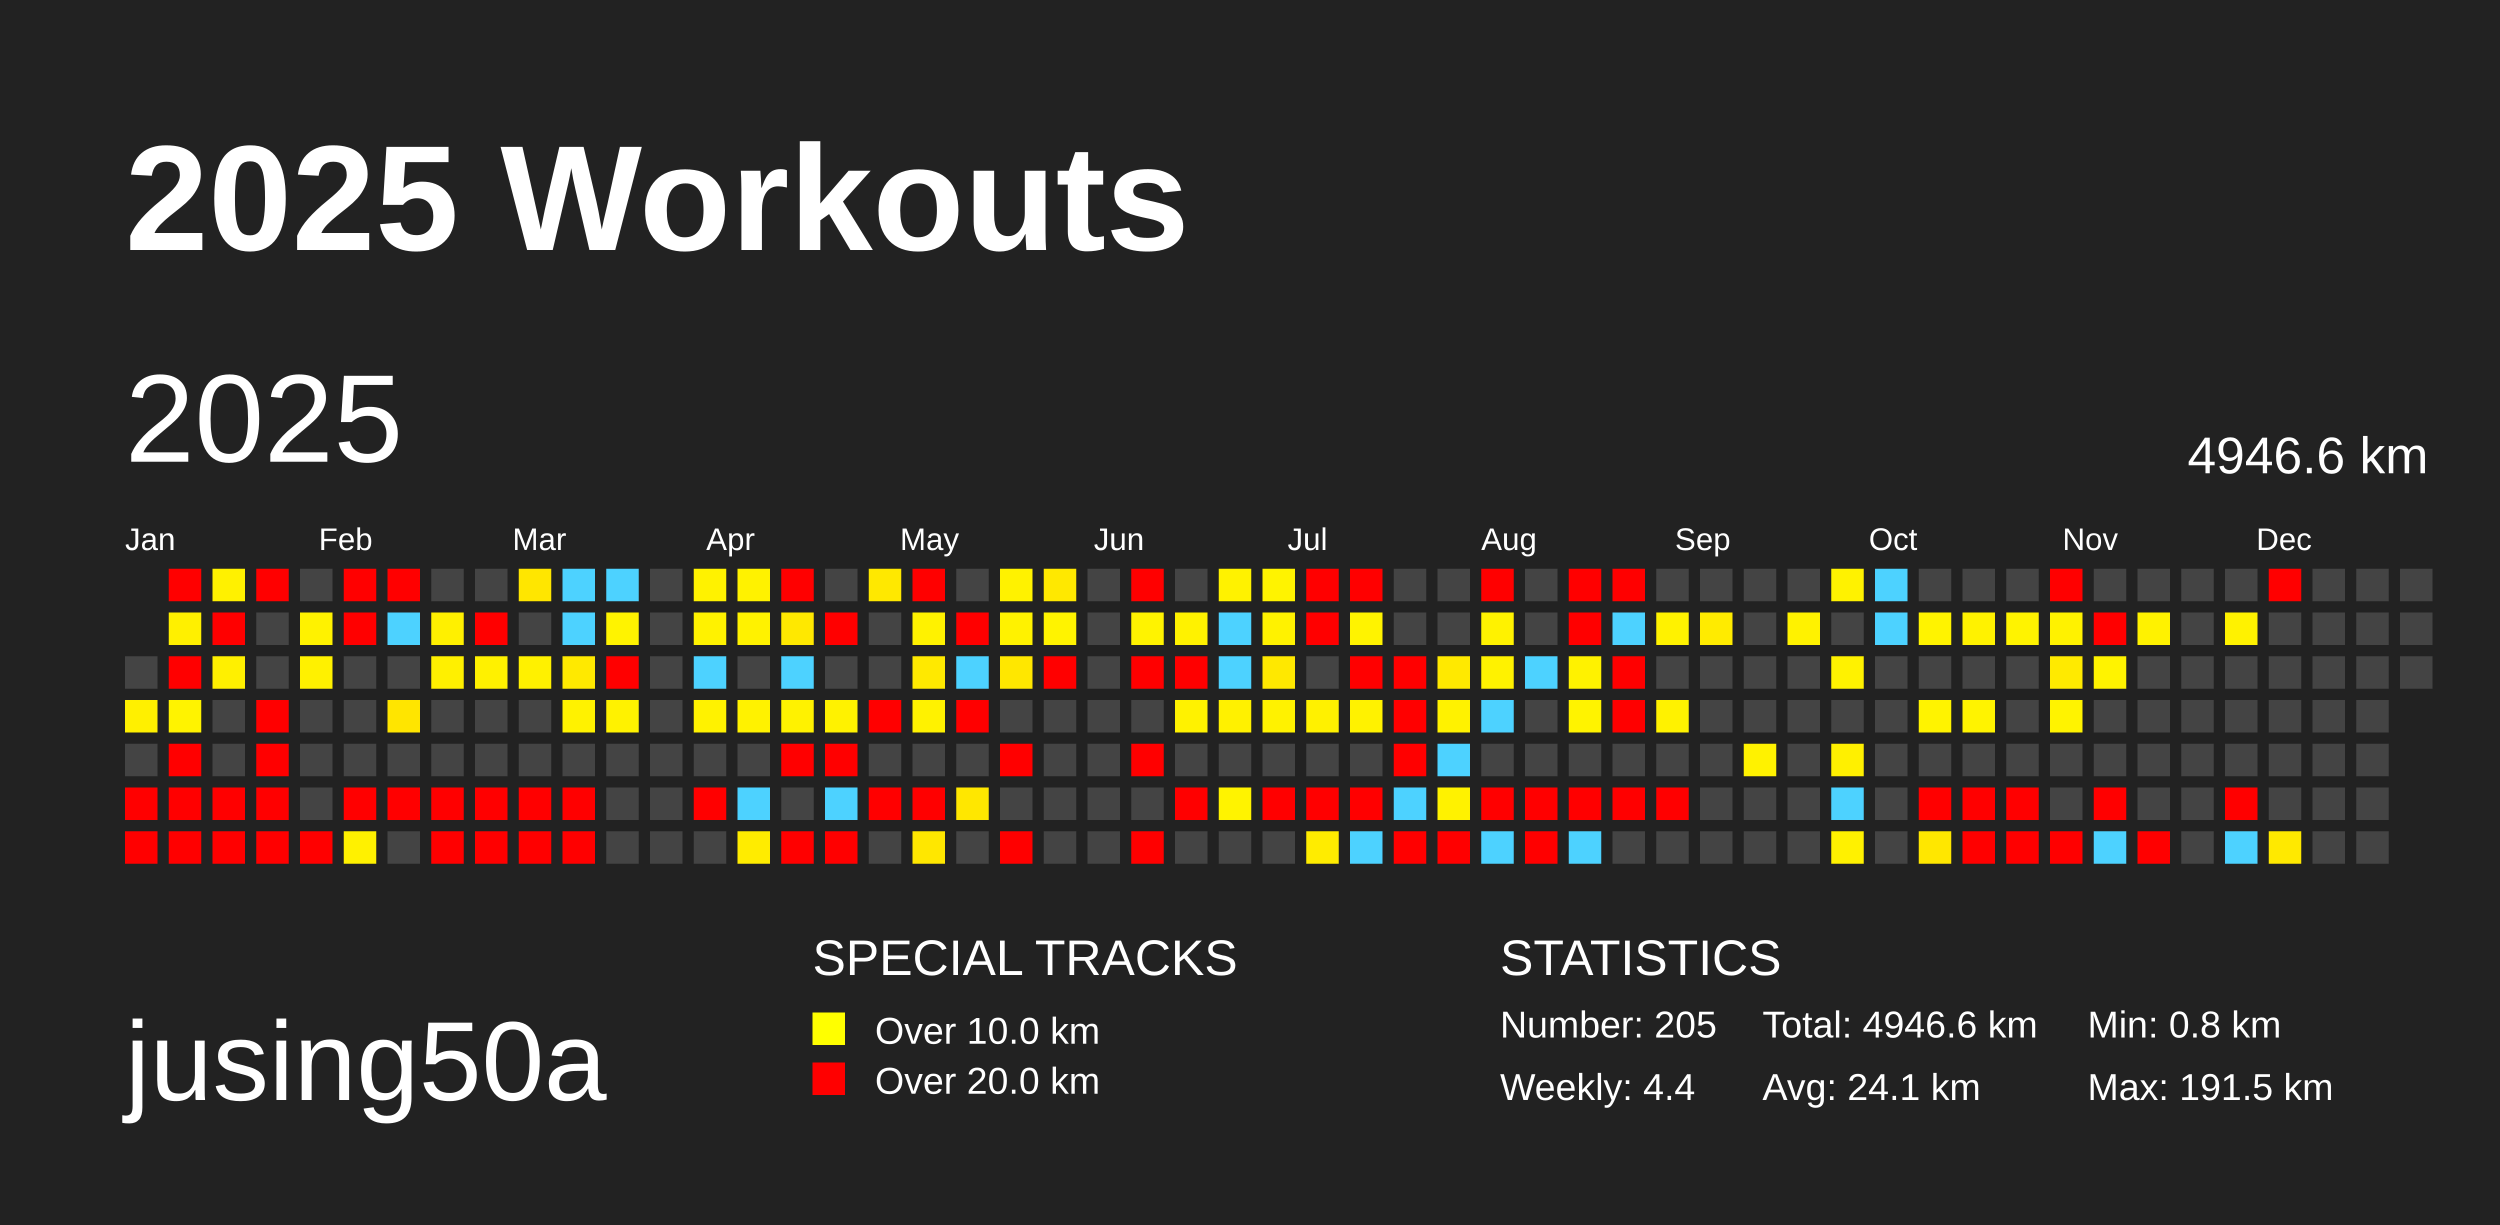
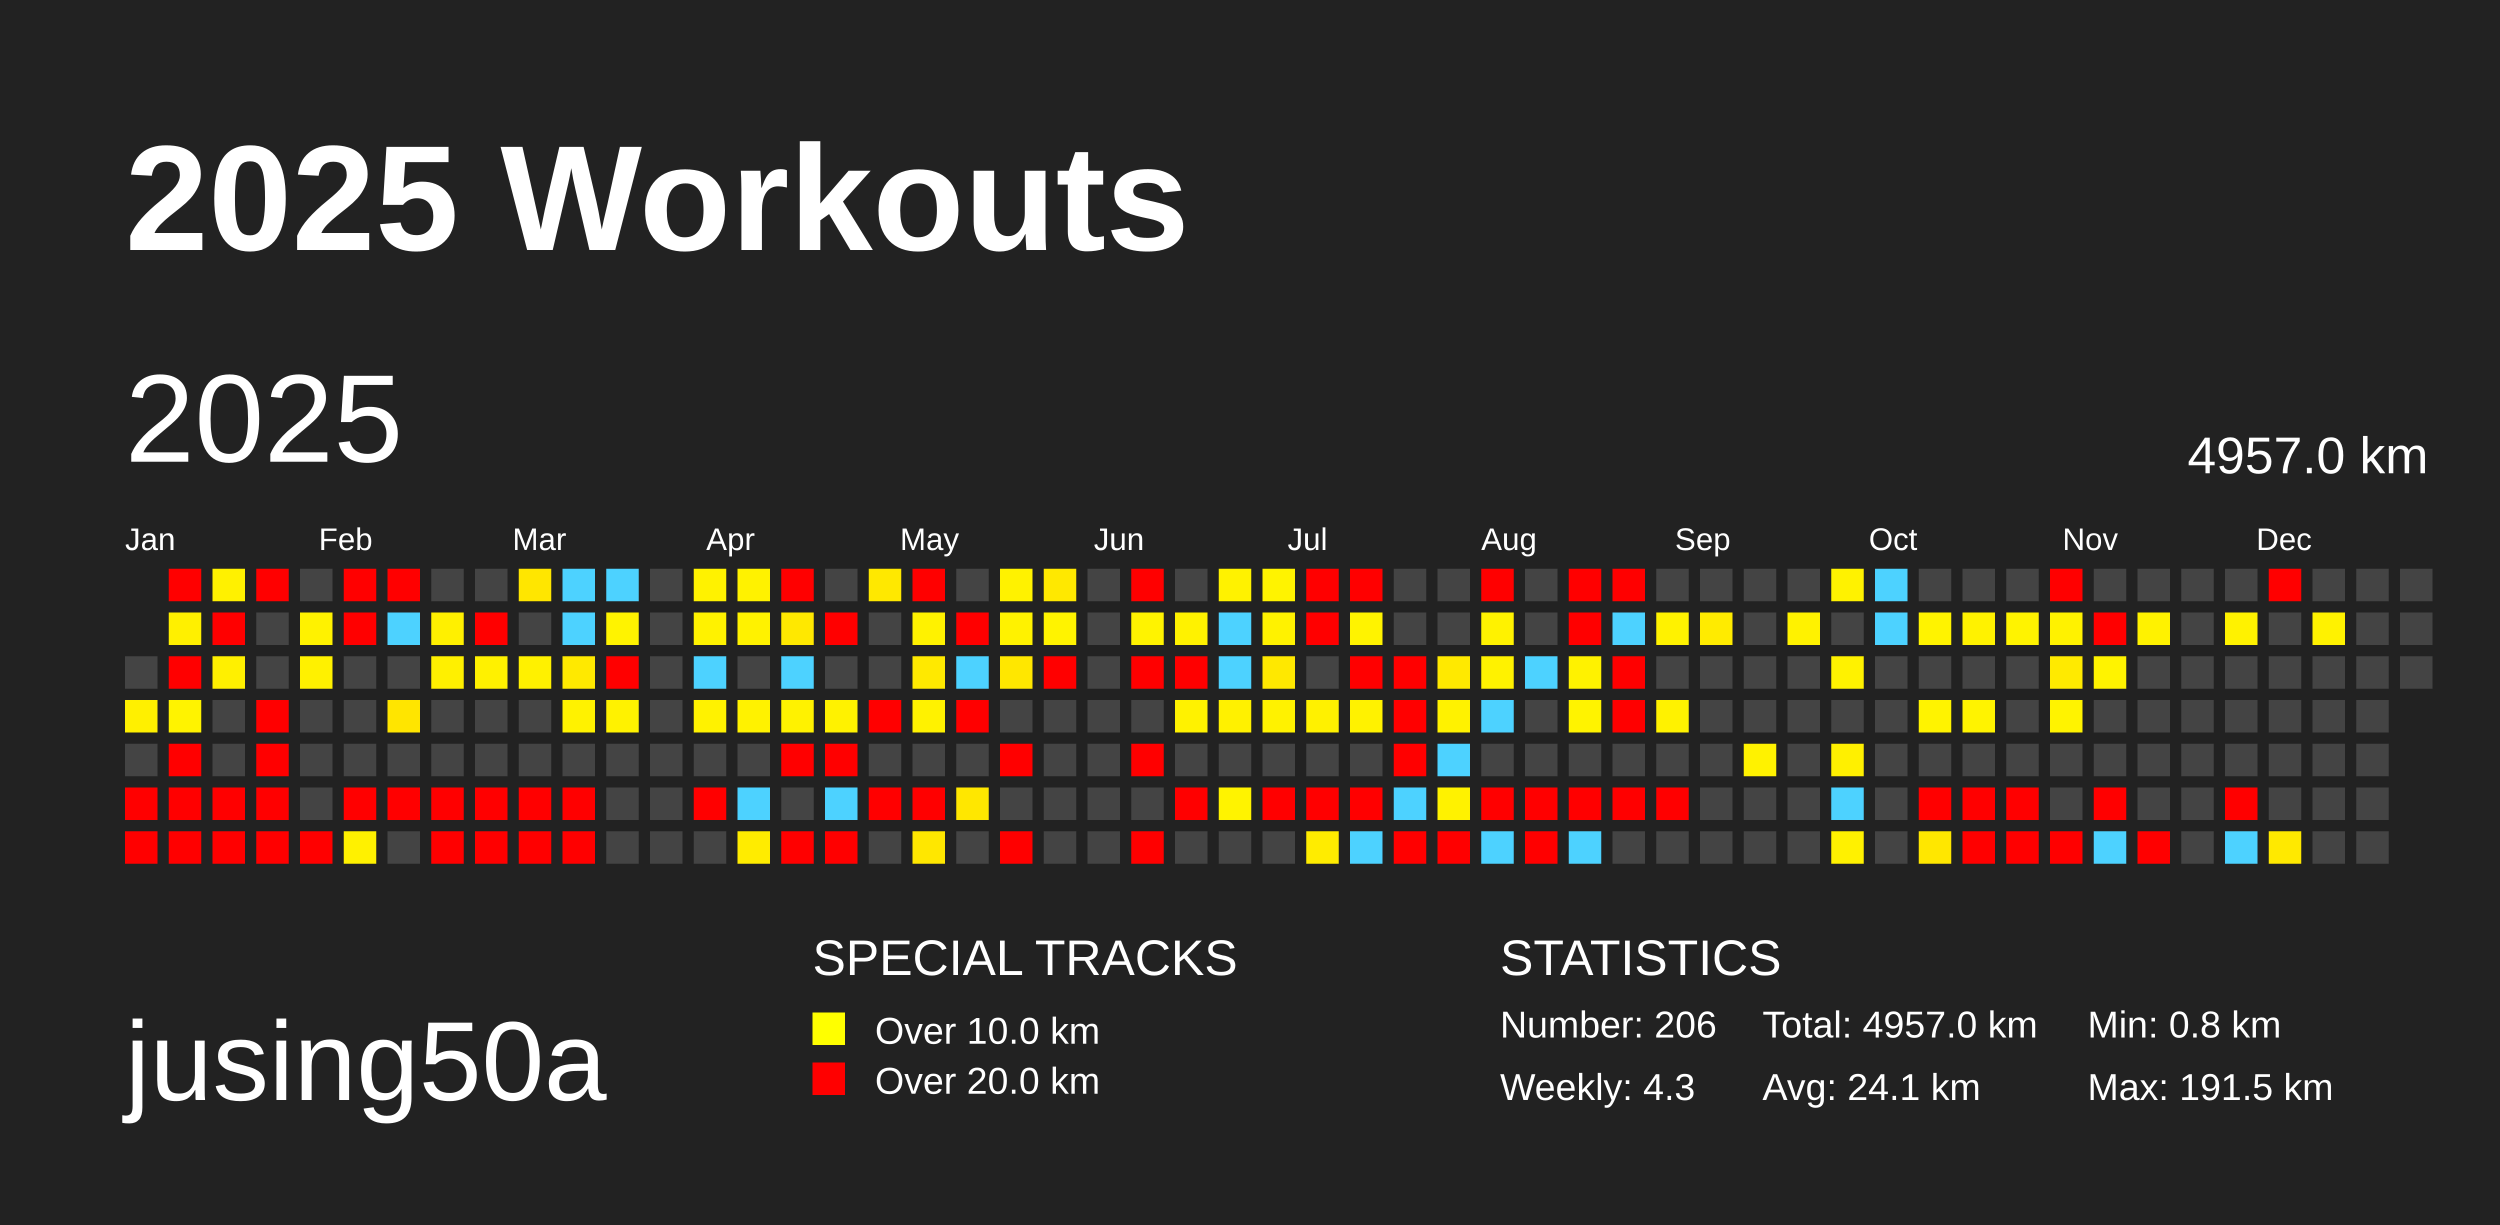
<svg xmlns="http://www.w3.org/2000/svg" baseProfile="full" height="98mm" version="1.1" viewBox="0,0,200,98" width="200mm">
  <defs />
  <rect fill="#222222" height="98" width="200" x="0" y="0" />
  <text fill="#FFFFFF" style="font-size:12px; font-family:Arial; font-weight:bold;" x="10" y="20">2025 Workouts</text>
  <text fill="#FFFFFF" style="font-size:9px; font-family:Arial" x="10" y="88">jusing50a</text>
  <text fill="#FFFFFF" style="font-size:4px; font-family:Arial" x="65" y="78">SPECIAL TRACKS</text>
  <rect fill="yellow" height="2.6" width="2.6" x="65" y="81" />
  <text fill="#FFFFFF" style="font-size:3px; font-family:Arial" x="70" y="83.5">Over 10.0 km</text>
  <rect fill="red" height="2.6" width="2.6" x="65" y="85" />
  <text fill="#FFFFFF" style="font-size:3px; font-family:Arial" x="70" y="87.5">Over 20.0 km</text>
  <text fill="#FFFFFF" style="font-size:4px; font-family:Arial" x="120" y="78">STATISTICS</text>
-   <text fill="#FFFFFF" style="font-size:3px; font-family:Arial" x="120" y="83">Number: 205</text>
-   <text fill="#FFFFFF" style="font-size:3px; font-family:Arial" x="120" y="88">Weekly: 4.4</text>
-   <text fill="#FFFFFF" style="font-size:3px; font-family:Arial" x="141" y="83">Total: 4946.6 km</text>
+   <text fill="#FFFFFF" style="font-size:3px; font-family:Arial" x="120" y="83">Number: 206</text>
+   <text fill="#FFFFFF" style="font-size:3px; font-family:Arial" x="120" y="88">Weekly: 4.3</text>
+   <text fill="#FFFFFF" style="font-size:3px; font-family:Arial" x="141" y="83">Total: 4957.0 km</text>
  <text fill="#FFFFFF" style="font-size:3px; font-family:Arial" x="141" y="88">Avg: 24.1 km</text>
  <text fill="#FFFFFF" style="font-size:3px; font-family:Arial" x="167" y="83">Min: 0.8 km</text>
  <text fill="#FFFFFF" style="font-size:3px; font-family:Arial" x="167" y="88">Max: 191.5 km</text>
  <text dominant-baseline="hanging" fill="#FFFFFF" style="font-size:10.0px; font-family:Arial;" x="10" y="30">2025</text>
-   <text dominant-baseline="hanging" fill="#FFFFFF" style="font-size:4.125px; font-family:Arial;" x="175" y="35">4946.6 km</text>
+   <text dominant-baseline="hanging" fill="#FFFFFF" style="font-size:4.125px; font-family:Arial;" x="175" y="35">4957.0 km</text>
  <text fill="#FFFFFF" style="font-size:2.5px; font-family:Arial" x="10.0" y="44">Jan</text>
  <text fill="#FFFFFF" style="font-size:2.5px; font-family:Arial" x="25.5" y="44">Feb</text>
  <text fill="#FFFFFF" style="font-size:2.5px; font-family:Arial" x="41.0" y="44">Mar</text>
  <text fill="#FFFFFF" style="font-size:2.5px; font-family:Arial" x="56.5" y="44">Apr</text>
  <text fill="#FFFFFF" style="font-size:2.5px; font-family:Arial" x="72.0" y="44">May</text>
  <text fill="#FFFFFF" style="font-size:2.5px; font-family:Arial" x="87.5" y="44">Jun</text>
  <text fill="#FFFFFF" style="font-size:2.5px; font-family:Arial" x="103.0" y="44">Jul</text>
  <text fill="#FFFFFF" style="font-size:2.5px; font-family:Arial" x="118.5" y="44">Aug</text>
  <text fill="#FFFFFF" style="font-size:2.5px; font-family:Arial" x="134.0" y="44">Sep</text>
  <text fill="#FFFFFF" style="font-size:2.5px; font-family:Arial" x="149.5" y="44">Oct</text>
  <text fill="#FFFFFF" style="font-size:2.5px; font-family:Arial" x="165.0" y="44">Nov</text>
  <text fill="#FFFFFF" style="font-size:2.5px; font-family:Arial" x="180.5" y="44">Dec</text>
  <rect fill="#444444" height="2.6" width="2.6" x="10.0" y="52.5" />
  <rect fill="#fff000" height="2.6" width="2.6" x="10.0" y="56.0" />
  <rect fill="#444444" height="2.6" width="2.6" x="10.0" y="59.5" />
  <rect fill="red" height="2.6" width="2.6" x="10.0" y="63.0" />
  <rect fill="red" height="2.6" width="2.6" x="10.0" y="66.5" />
  <rect fill="red" height="2.6" width="2.6" x="13.5" y="45.5" />
  <rect fill="#fff000" height="2.6" width="2.6" x="13.5" y="49.0" />
  <rect fill="red" height="2.6" width="2.6" x="13.5" y="52.5" />
  <rect fill="#fff300" height="2.6" width="2.6" x="13.5" y="56.0" />
  <rect fill="red" height="2.6" width="2.6" x="13.5" y="59.5" />
  <rect fill="red" height="2.6" width="2.6" x="13.5" y="63.0" />
  <rect fill="red" height="2.6" width="2.6" x="13.5" y="66.5" />
  <rect fill="#fff100" height="2.6" width="2.6" x="17.0" y="45.5" />
  <rect fill="red" height="2.6" width="2.6" x="17.0" y="49.0" />
  <rect fill="#fff000" height="2.6" width="2.6" x="17.0" y="52.5" />
  <rect fill="#444444" height="2.6" width="2.6" x="17.0" y="56.0" />
  <rect fill="#444444" height="2.6" width="2.6" x="17.0" y="59.5" />
  <rect fill="red" height="2.6" width="2.6" x="17.0" y="63.0" />
  <rect fill="red" height="2.6" width="2.6" x="17.0" y="66.5" />
  <rect fill="red" height="2.6" width="2.6" x="20.5" y="45.5" />
  <rect fill="#444444" height="2.6" width="2.6" x="20.5" y="49.0" />
  <rect fill="#444444" height="2.6" width="2.6" x="20.5" y="52.5" />
  <rect fill="red" height="2.6" width="2.6" x="20.5" y="56.0" />
  <rect fill="red" height="2.6" width="2.6" x="20.5" y="59.5" />
  <rect fill="red" height="2.6" width="2.6" x="20.5" y="63.0" />
  <rect fill="red" height="2.6" width="2.6" x="20.5" y="66.5" />
  <rect fill="#444444" height="2.6" width="2.6" x="24.0" y="45.5" />
  <rect fill="#fff200" height="2.6" width="2.6" x="24.0" y="49.0" />
  <rect fill="#fff100" height="2.6" width="2.6" x="24.0" y="52.5" />
  <rect fill="#444444" height="2.6" width="2.6" x="24.0" y="56.0" />
  <rect fill="#444444" height="2.6" width="2.6" x="24.0" y="59.5" />
  <rect fill="#444444" height="2.6" width="2.6" x="24.0" y="63.0" />
  <rect fill="red" height="2.6" width="2.6" x="24.0" y="66.5" />
  <rect fill="red" height="2.6" width="2.6" x="27.5" y="45.5" />
  <rect fill="red" height="2.6" width="2.6" x="27.5" y="49.0" />
  <rect fill="#444444" height="2.6" width="2.6" x="27.5" y="52.5" />
  <rect fill="#444444" height="2.6" width="2.6" x="27.5" y="56.0" />
  <rect fill="#444444" height="2.6" width="2.6" x="27.5" y="59.5" />
  <rect fill="red" height="2.6" width="2.6" x="27.5" y="63.0" />
  <rect fill="#fff100" height="2.6" width="2.6" x="27.5" y="66.5" />
  <rect fill="red" height="2.6" width="2.6" x="31.0" y="45.5" />
  <rect fill="#4dd2ff" height="2.6" width="2.6" x="31.0" y="49.0" />
  <rect fill="#444444" height="2.6" width="2.6" x="31.0" y="52.5" />
  <rect fill="#ffe500" height="2.6" width="2.6" x="31.0" y="56.0" />
  <rect fill="#444444" height="2.6" width="2.6" x="31.0" y="59.5" />
  <rect fill="red" height="2.6" width="2.6" x="31.0" y="63.0" />
  <rect fill="#444444" height="2.6" width="2.6" x="31.0" y="66.5" />
  <rect fill="#444444" height="2.6" width="2.6" x="34.5" y="45.5" />
  <rect fill="#fff000" height="2.6" width="2.6" x="34.5" y="49.0" />
  <rect fill="#fff000" height="2.6" width="2.6" x="34.5" y="52.5" />
  <rect fill="#444444" height="2.6" width="2.6" x="34.5" y="56.0" />
  <rect fill="#444444" height="2.6" width="2.6" x="34.5" y="59.5" />
  <rect fill="red" height="2.6" width="2.6" x="34.5" y="63.0" />
  <rect fill="red" height="2.6" width="2.6" x="34.5" y="66.5" />
  <rect fill="#444444" height="2.6" width="2.6" x="38.0" y="45.5" />
  <rect fill="red" height="2.6" width="2.6" x="38.0" y="49.0" />
  <rect fill="#fff100" height="2.6" width="2.6" x="38.0" y="52.5" />
  <rect fill="#444444" height="2.6" width="2.6" x="38.0" y="56.0" />
  <rect fill="#444444" height="2.6" width="2.6" x="38.0" y="59.5" />
  <rect fill="red" height="2.6" width="2.6" x="38.0" y="63.0" />
  <rect fill="red" height="2.6" width="2.6" x="38.0" y="66.5" />
  <rect fill="#ffe600" height="2.6" width="2.6" x="41.5" y="45.5" />
  <rect fill="#444444" height="2.6" width="2.6" x="41.5" y="49.0" />
  <rect fill="#fff100" height="2.6" width="2.6" x="41.5" y="52.5" />
  <rect fill="#444444" height="2.6" width="2.6" x="41.5" y="56.0" />
  <rect fill="#444444" height="2.6" width="2.6" x="41.5" y="59.5" />
  <rect fill="red" height="2.6" width="2.6" x="41.5" y="63.0" />
  <rect fill="red" height="2.6" width="2.6" x="41.5" y="66.5" />
  <rect fill="#4dd2ff" height="2.6" width="2.6" x="45.0" y="45.5" />
  <rect fill="#4dd2ff" height="2.6" width="2.6" x="45.0" y="49.0" />
  <rect fill="#ffe900" height="2.6" width="2.6" x="45.0" y="52.5" />
  <rect fill="#fff200" height="2.6" width="2.6" x="45.0" y="56.0" />
  <rect fill="#444444" height="2.6" width="2.6" x="45.0" y="59.5" />
  <rect fill="red" height="2.6" width="2.6" x="45.0" y="63.0" />
  <rect fill="red" height="2.6" width="2.6" x="45.0" y="66.5" />
  <rect fill="#4dd2ff" height="2.6" width="2.6" x="48.5" y="45.5" />
  <rect fill="#fff300" height="2.6" width="2.6" x="48.5" y="49.0" />
  <rect fill="red" height="2.6" width="2.6" x="48.5" y="52.5" />
  <rect fill="#fff200" height="2.6" width="2.6" x="48.5" y="56.0" />
  <rect fill="#444444" height="2.6" width="2.6" x="48.5" y="59.5" />
  <rect fill="#444444" height="2.6" width="2.6" x="48.5" y="63.0" />
  <rect fill="#444444" height="2.6" width="2.6" x="48.5" y="66.5" />
  <rect fill="#444444" height="2.6" width="2.6" x="52.0" y="45.5" />
  <rect fill="#444444" height="2.6" width="2.6" x="52.0" y="49.0" />
  <rect fill="#444444" height="2.6" width="2.6" x="52.0" y="52.5" />
  <rect fill="#444444" height="2.6" width="2.6" x="52.0" y="56.0" />
  <rect fill="#444444" height="2.6" width="2.6" x="52.0" y="59.5" />
  <rect fill="#444444" height="2.6" width="2.6" x="52.0" y="63.0" />
  <rect fill="#444444" height="2.6" width="2.6" x="52.0" y="66.5" />
  <rect fill="#fff200" height="2.6" width="2.6" x="55.5" y="45.5" />
  <rect fill="#fff200" height="2.6" width="2.6" x="55.5" y="49.0" />
  <rect fill="#4dd2ff" height="2.6" width="2.6" x="55.5" y="52.5" />
  <rect fill="#fff200" height="2.6" width="2.6" x="55.5" y="56.0" />
  <rect fill="#444444" height="2.6" width="2.6" x="55.5" y="59.5" />
  <rect fill="red" height="2.6" width="2.6" x="55.5" y="63.0" />
  <rect fill="#444444" height="2.6" width="2.6" x="55.5" y="66.5" />
  <rect fill="#fff200" height="2.6" width="2.6" x="59.0" y="45.5" />
  <rect fill="#fff200" height="2.6" width="2.6" x="59.0" y="49.0" />
  <rect fill="#444444" height="2.6" width="2.6" x="59.0" y="52.5" />
  <rect fill="#fff200" height="2.6" width="2.6" x="59.0" y="56.0" />
  <rect fill="#444444" height="2.6" width="2.6" x="59.0" y="59.5" />
  <rect fill="#4dd2ff" height="2.6" width="2.6" x="59.0" y="63.0" />
  <rect fill="#ffec00" height="2.6" width="2.6" x="59.0" y="66.5" />
  <rect fill="red" height="2.6" width="2.6" x="62.5" y="45.5" />
  <rect fill="#ffe800" height="2.6" width="2.6" x="62.5" y="49.0" />
  <rect fill="#4dd2ff" height="2.6" width="2.6" x="62.5" y="52.5" />
  <rect fill="#fff200" height="2.6" width="2.6" x="62.5" y="56.0" />
  <rect fill="red" height="2.6" width="2.6" x="62.5" y="59.5" />
  <rect fill="#444444" height="2.6" width="2.6" x="62.5" y="63.0" />
  <rect fill="red" height="2.6" width="2.6" x="62.5" y="66.5" />
  <rect fill="#444444" height="2.6" width="2.6" x="66.0" y="45.5" />
  <rect fill="red" height="2.6" width="2.6" x="66.0" y="49.0" />
  <rect fill="#444444" height="2.6" width="2.6" x="66.0" y="52.5" />
  <rect fill="#fff200" height="2.6" width="2.6" x="66.0" y="56.0" />
  <rect fill="red" height="2.6" width="2.6" x="66.0" y="59.5" />
  <rect fill="#4dd2ff" height="2.6" width="2.6" x="66.0" y="63.0" />
  <rect fill="red" height="2.6" width="2.6" x="66.0" y="66.5" />
  <rect fill="#ffe800" height="2.6" width="2.6" x="69.5" y="45.5" />
  <rect fill="#444444" height="2.6" width="2.6" x="69.5" y="49.0" />
  <rect fill="#444444" height="2.6" width="2.6" x="69.5" y="52.5" />
  <rect fill="red" height="2.6" width="2.6" x="69.5" y="56.0" />
  <rect fill="#444444" height="2.6" width="2.6" x="69.5" y="59.5" />
  <rect fill="red" height="2.6" width="2.6" x="69.5" y="63.0" />
  <rect fill="#444444" height="2.6" width="2.6" x="69.5" y="66.5" />
  <rect fill="red" height="2.6" width="2.6" x="73.0" y="45.5" />
  <rect fill="#fff200" height="2.6" width="2.6" x="73.0" y="49.0" />
  <rect fill="#ffe900" height="2.6" width="2.6" x="73.0" y="52.5" />
  <rect fill="#fff200" height="2.6" width="2.6" x="73.0" y="56.0" />
  <rect fill="#444444" height="2.6" width="2.6" x="73.0" y="59.5" />
  <rect fill="red" height="2.6" width="2.6" x="73.0" y="63.0" />
  <rect fill="#ffe700" height="2.6" width="2.6" x="73.0" y="66.5" />
  <rect fill="#444444" height="2.6" width="2.6" x="76.5" y="45.5" />
  <rect fill="red" height="2.6" width="2.6" x="76.5" y="49.0" />
  <rect fill="#4dd2ff" height="2.6" width="2.6" x="76.5" y="52.5" />
  <rect fill="red" height="2.6" width="2.6" x="76.5" y="56.0" />
  <rect fill="#444444" height="2.6" width="2.6" x="76.5" y="59.5" />
  <rect fill="#ffe700" height="2.6" width="2.6" x="76.5" y="63.0" />
  <rect fill="#444444" height="2.6" width="2.6" x="76.5" y="66.5" />
  <rect fill="#fff200" height="2.6" width="2.6" x="80.0" y="45.5" />
  <rect fill="#fff200" height="2.6" width="2.6" x="80.0" y="49.0" />
  <rect fill="#ffe700" height="2.6" width="2.6" x="80.0" y="52.5" />
  <rect fill="#444444" height="2.6" width="2.6" x="80.0" y="56.0" />
  <rect fill="red" height="2.6" width="2.6" x="80.0" y="59.5" />
  <rect fill="#444444" height="2.6" width="2.6" x="80.0" y="63.0" />
  <rect fill="red" height="2.6" width="2.6" x="80.0" y="66.5" />
  <rect fill="#ffe800" height="2.6" width="2.6" x="83.5" y="45.5" />
  <rect fill="#fff300" height="2.6" width="2.6" x="83.5" y="49.0" />
  <rect fill="red" height="2.6" width="2.6" x="83.5" y="52.5" />
  <rect fill="#444444" height="2.6" width="2.6" x="83.5" y="56.0" />
  <rect fill="#444444" height="2.6" width="2.6" x="83.5" y="59.5" />
  <rect fill="#444444" height="2.6" width="2.6" x="83.5" y="63.0" />
  <rect fill="#444444" height="2.6" width="2.6" x="83.5" y="66.5" />
  <rect fill="#444444" height="2.6" width="2.6" x="87.0" y="45.5" />
  <rect fill="#444444" height="2.6" width="2.6" x="87.0" y="49.0" />
  <rect fill="#444444" height="2.6" width="2.6" x="87.0" y="52.5" />
  <rect fill="#444444" height="2.6" width="2.6" x="87.0" y="56.0" />
  <rect fill="#444444" height="2.6" width="2.6" x="87.0" y="59.5" />
  <rect fill="#444444" height="2.6" width="2.6" x="87.0" y="63.0" />
  <rect fill="#444444" height="2.6" width="2.6" x="87.0" y="66.5" />
  <rect fill="red" height="2.6" width="2.6" x="90.5" y="45.5" />
  <rect fill="#fff300" height="2.6" width="2.6" x="90.5" y="49.0" />
  <rect fill="red" height="2.6" width="2.6" x="90.5" y="52.5" />
  <rect fill="#444444" height="2.6" width="2.6" x="90.5" y="56.0" />
  <rect fill="red" height="2.6" width="2.6" x="90.5" y="59.5" />
  <rect fill="#444444" height="2.6" width="2.6" x="90.5" y="63.0" />
  <rect fill="red" height="2.6" width="2.6" x="90.5" y="66.5" />
  <rect fill="#444444" height="2.6" width="2.6" x="94.0" y="45.5" />
  <rect fill="#fff200" height="2.6" width="2.6" x="94.0" y="49.0" />
  <rect fill="red" height="2.6" width="2.6" x="94.0" y="52.5" />
  <rect fill="#fff200" height="2.6" width="2.6" x="94.0" y="56.0" />
  <rect fill="#444444" height="2.6" width="2.6" x="94.0" y="59.5" />
  <rect fill="red" height="2.6" width="2.6" x="94.0" y="63.0" />
  <rect fill="#444444" height="2.6" width="2.6" x="94.0" y="66.5" />
  <rect fill="#fff200" height="2.6" width="2.6" x="97.5" y="45.5" />
  <rect fill="#4dd2ff" height="2.6" width="2.6" x="97.5" y="49.0" />
  <rect fill="#4dd2ff" height="2.6" width="2.6" x="97.5" y="52.5" />
  <rect fill="#fff100" height="2.6" width="2.6" x="97.5" y="56.0" />
  <rect fill="#444444" height="2.6" width="2.6" x="97.5" y="59.5" />
  <rect fill="#fff300" height="2.6" width="2.6" x="97.5" y="63.0" />
  <rect fill="#444444" height="2.6" width="2.6" x="97.5" y="66.5" />
  <rect fill="#fff300" height="2.6" width="2.6" x="101.0" y="45.5" />
  <rect fill="#fff200" height="2.6" width="2.6" x="101.0" y="49.0" />
  <rect fill="#ffe800" height="2.6" width="2.6" x="101.0" y="52.5" />
  <rect fill="#fff200" height="2.6" width="2.6" x="101.0" y="56.0" />
  <rect fill="#444444" height="2.6" width="2.6" x="101.0" y="59.5" />
  <rect fill="red" height="2.6" width="2.6" x="101.0" y="63.0" />
  <rect fill="#444444" height="2.6" width="2.6" x="101.0" y="66.5" />
  <rect fill="red" height="2.6" width="2.6" x="104.5" y="45.5" />
  <rect fill="red" height="2.6" width="2.6" x="104.5" y="49.0" />
  <rect fill="#444444" height="2.6" width="2.6" x="104.5" y="52.5" />
  <rect fill="#fff100" height="2.6" width="2.6" x="104.5" y="56.0" />
  <rect fill="#444444" height="2.6" width="2.6" x="104.5" y="59.5" />
  <rect fill="red" height="2.6" width="2.6" x="104.5" y="63.0" />
  <rect fill="#ffec00" height="2.6" width="2.6" x="104.5" y="66.5" />
  <rect fill="red" height="2.6" width="2.6" x="108.0" y="45.5" />
  <rect fill="#fff300" height="2.6" width="2.6" x="108.0" y="49.0" />
  <rect fill="red" height="2.6" width="2.6" x="108.0" y="52.5" />
  <rect fill="#fff200" height="2.6" width="2.6" x="108.0" y="56.0" />
  <rect fill="#444444" height="2.6" width="2.6" x="108.0" y="59.5" />
  <rect fill="red" height="2.6" width="2.6" x="108.0" y="63.0" />
  <rect fill="#4dd2ff" height="2.6" width="2.6" x="108.0" y="66.5" />
  <rect fill="#444444" height="2.6" width="2.6" x="111.5" y="45.5" />
  <rect fill="#444444" height="2.6" width="2.6" x="111.5" y="49.0" />
  <rect fill="red" height="2.6" width="2.6" x="111.5" y="52.5" />
  <rect fill="red" height="2.6" width="2.6" x="111.5" y="56.0" />
  <rect fill="red" height="2.6" width="2.6" x="111.5" y="59.5" />
  <rect fill="#4dd2ff" height="2.6" width="2.6" x="111.5" y="63.0" />
  <rect fill="red" height="2.6" width="2.6" x="111.5" y="66.5" />
  <rect fill="#444444" height="2.6" width="2.6" x="115.0" y="45.5" />
  <rect fill="#444444" height="2.6" width="2.6" x="115.0" y="49.0" />
  <rect fill="#ffe900" height="2.6" width="2.6" x="115.0" y="52.5" />
  <rect fill="#fff200" height="2.6" width="2.6" x="115.0" y="56.0" />
  <rect fill="#4dd2ff" height="2.6" width="2.6" x="115.0" y="59.5" />
  <rect fill="#fff200" height="2.6" width="2.6" x="115.0" y="63.0" />
  <rect fill="red" height="2.6" width="2.6" x="115.0" y="66.5" />
  <rect fill="red" height="2.6" width="2.6" x="118.5" y="45.5" />
  <rect fill="#fff200" height="2.6" width="2.6" x="118.5" y="49.0" />
  <rect fill="#fff200" height="2.6" width="2.6" x="118.5" y="52.5" />
  <rect fill="#4dd2ff" height="2.6" width="2.6" x="118.5" y="56.0" />
  <rect fill="#444444" height="2.6" width="2.6" x="118.5" y="59.5" />
  <rect fill="red" height="2.6" width="2.6" x="118.5" y="63.0" />
  <rect fill="#4dd2ff" height="2.6" width="2.6" x="118.5" y="66.5" />
  <rect fill="#444444" height="2.6" width="2.6" x="122.0" y="45.5" />
  <rect fill="#444444" height="2.6" width="2.6" x="122.0" y="49.0" />
  <rect fill="#4dd2ff" height="2.6" width="2.6" x="122.0" y="52.5" />
  <rect fill="#444444" height="2.6" width="2.6" x="122.0" y="56.0" />
  <rect fill="#444444" height="2.6" width="2.6" x="122.0" y="59.5" />
  <rect fill="red" height="2.6" width="2.6" x="122.0" y="63.0" />
  <rect fill="red" height="2.6" width="2.6" x="122.0" y="66.5" />
  <rect fill="red" height="2.6" width="2.6" x="125.5" y="45.5" />
  <rect fill="red" height="2.6" width="2.6" x="125.5" y="49.0" />
  <rect fill="#fff200" height="2.6" width="2.6" x="125.5" y="52.5" />
  <rect fill="#fff300" height="2.6" width="2.6" x="125.5" y="56.0" />
  <rect fill="#444444" height="2.6" width="2.6" x="125.5" y="59.5" />
  <rect fill="red" height="2.6" width="2.6" x="125.5" y="63.0" />
  <rect fill="#4dd2ff" height="2.6" width="2.6" x="125.5" y="66.5" />
  <rect fill="red" height="2.6" width="2.6" x="129.0" y="45.5" />
  <rect fill="#4dd2ff" height="2.6" width="2.6" x="129.0" y="49.0" />
  <rect fill="red" height="2.6" width="2.6" x="129.0" y="52.5" />
  <rect fill="red" height="2.6" width="2.6" x="129.0" y="56.0" />
  <rect fill="#444444" height="2.6" width="2.6" x="129.0" y="59.5" />
  <rect fill="red" height="2.6" width="2.6" x="129.0" y="63.0" />
  <rect fill="#444444" height="2.6" width="2.6" x="129.0" y="66.5" />
  <rect fill="#444444" height="2.6" width="2.6" x="132.5" y="45.5" />
  <rect fill="#fff200" height="2.6" width="2.6" x="132.5" y="49.0" />
  <rect fill="#444444" height="2.6" width="2.6" x="132.5" y="52.5" />
  <rect fill="#fff200" height="2.6" width="2.6" x="132.5" y="56.0" />
  <rect fill="#444444" height="2.6" width="2.6" x="132.5" y="59.5" />
  <rect fill="red" height="2.6" width="2.6" x="132.5" y="63.0" />
  <rect fill="#444444" height="2.6" width="2.6" x="132.5" y="66.5" />
  <rect fill="#444444" height="2.6" width="2.6" x="136.0" y="45.5" />
  <rect fill="#ffeb00" height="2.6" width="2.6" x="136.0" y="49.0" />
  <rect fill="#444444" height="2.6" width="2.6" x="136.0" y="52.5" />
  <rect fill="#444444" height="2.6" width="2.6" x="136.0" y="56.0" />
  <rect fill="#444444" height="2.6" width="2.6" x="136.0" y="59.5" />
  <rect fill="#444444" height="2.6" width="2.6" x="136.0" y="63.0" />
  <rect fill="#444444" height="2.6" width="2.6" x="136.0" y="66.5" />
  <rect fill="#444444" height="2.6" width="2.6" x="139.5" y="45.5" />
  <rect fill="#444444" height="2.6" width="2.6" x="139.5" y="49.0" />
  <rect fill="#444444" height="2.6" width="2.6" x="139.5" y="52.5" />
  <rect fill="#444444" height="2.6" width="2.6" x="139.5" y="56.0" />
  <rect fill="#fff200" height="2.6" width="2.6" x="139.5" y="59.5" />
  <rect fill="#444444" height="2.6" width="2.6" x="139.5" y="63.0" />
  <rect fill="#444444" height="2.6" width="2.6" x="139.5" y="66.5" />
  <rect fill="#444444" height="2.6" width="2.6" x="143.0" y="45.5" />
  <rect fill="#fff200" height="2.6" width="2.6" x="143.0" y="49.0" />
  <rect fill="#444444" height="2.6" width="2.6" x="143.0" y="52.5" />
  <rect fill="#444444" height="2.6" width="2.6" x="143.0" y="56.0" />
  <rect fill="#444444" height="2.6" width="2.6" x="143.0" y="59.5" />
  <rect fill="#444444" height="2.6" width="2.6" x="143.0" y="63.0" />
  <rect fill="#444444" height="2.6" width="2.6" x="143.0" y="66.5" />
  <rect fill="#fff200" height="2.6" width="2.6" x="146.5" y="45.5" />
  <rect fill="#444444" height="2.6" width="2.6" x="146.5" y="49.0" />
  <rect fill="#fff200" height="2.6" width="2.6" x="146.5" y="52.5" />
  <rect fill="#444444" height="2.6" width="2.6" x="146.5" y="56.0" />
  <rect fill="#fff000" height="2.6" width="2.6" x="146.5" y="59.5" />
  <rect fill="#4dd2ff" height="2.6" width="2.6" x="146.5" y="63.0" />
  <rect fill="#fff100" height="2.6" width="2.6" x="146.5" y="66.5" />
  <rect fill="#4dd2ff" height="2.6" width="2.6" x="150.0" y="45.5" />
  <rect fill="#4dd2ff" height="2.6" width="2.6" x="150.0" y="49.0" />
  <rect fill="#444444" height="2.6" width="2.6" x="150.0" y="52.5" />
  <rect fill="#444444" height="2.6" width="2.6" x="150.0" y="56.0" />
  <rect fill="#444444" height="2.6" width="2.6" x="150.0" y="59.5" />
  <rect fill="#444444" height="2.6" width="2.6" x="150.0" y="63.0" />
  <rect fill="#444444" height="2.6" width="2.6" x="150.0" y="66.5" />
  <rect fill="#444444" height="2.6" width="2.6" x="153.5" y="45.5" />
  <rect fill="#fff300" height="2.6" width="2.6" x="153.5" y="49.0" />
  <rect fill="#444444" height="2.6" width="2.6" x="153.5" y="52.5" />
  <rect fill="#fff300" height="2.6" width="2.6" x="153.5" y="56.0" />
  <rect fill="#444444" height="2.6" width="2.6" x="153.5" y="59.5" />
  <rect fill="red" height="2.6" width="2.6" x="153.5" y="63.0" />
  <rect fill="#ffe700" height="2.6" width="2.6" x="153.5" y="66.5" />
  <rect fill="#444444" height="2.6" width="2.6" x="157.0" y="45.5" />
  <rect fill="#fff200" height="2.6" width="2.6" x="157.0" y="49.0" />
  <rect fill="#444444" height="2.6" width="2.6" x="157.0" y="52.5" />
  <rect fill="#fff300" height="2.6" width="2.6" x="157.0" y="56.0" />
  <rect fill="#444444" height="2.6" width="2.6" x="157.0" y="59.5" />
  <rect fill="red" height="2.6" width="2.6" x="157.0" y="63.0" />
  <rect fill="red" height="2.6" width="2.6" x="157.0" y="66.5" />
  <rect fill="#444444" height="2.6" width="2.6" x="160.5" y="45.5" />
  <rect fill="#fff300" height="2.6" width="2.6" x="160.5" y="49.0" />
  <rect fill="#444444" height="2.6" width="2.6" x="160.5" y="52.5" />
  <rect fill="#444444" height="2.6" width="2.6" x="160.5" y="56.0" />
  <rect fill="#444444" height="2.6" width="2.6" x="160.5" y="59.5" />
  <rect fill="red" height="2.6" width="2.6" x="160.5" y="63.0" />
  <rect fill="red" height="2.6" width="2.6" x="160.5" y="66.5" />
  <rect fill="red" height="2.6" width="2.6" x="164.0" y="45.5" />
  <rect fill="#fff200" height="2.6" width="2.6" x="164.0" y="49.0" />
  <rect fill="#ffea00" height="2.6" width="2.6" x="164.0" y="52.5" />
  <rect fill="#fff300" height="2.6" width="2.6" x="164.0" y="56.0" />
  <rect fill="#444444" height="2.6" width="2.6" x="164.0" y="59.5" />
  <rect fill="#444444" height="2.6" width="2.6" x="164.0" y="63.0" />
  <rect fill="red" height="2.6" width="2.6" x="164.0" y="66.5" />
  <rect fill="#444444" height="2.6" width="2.6" x="167.5" y="45.5" />
  <rect fill="red" height="2.6" width="2.6" x="167.5" y="49.0" />
  <rect fill="#fff300" height="2.6" width="2.6" x="167.5" y="52.5" />
  <rect fill="#444444" height="2.6" width="2.6" x="167.5" y="56.0" />
  <rect fill="#444444" height="2.6" width="2.6" x="167.5" y="59.5" />
  <rect fill="red" height="2.6" width="2.6" x="167.5" y="63.0" />
  <rect fill="#4dd2ff" height="2.6" width="2.6" x="167.5" y="66.5" />
  <rect fill="#444444" height="2.6" width="2.6" x="171.0" y="45.5" />
  <rect fill="#fff200" height="2.6" width="2.6" x="171.0" y="49.0" />
  <rect fill="#444444" height="2.6" width="2.6" x="171.0" y="52.5" />
  <rect fill="#444444" height="2.6" width="2.6" x="171.0" y="56.0" />
  <rect fill="#444444" height="2.6" width="2.6" x="171.0" y="59.5" />
  <rect fill="#444444" height="2.6" width="2.6" x="171.0" y="63.0" />
  <rect fill="red" height="2.6" width="2.6" x="171.0" y="66.5" />
  <rect fill="#444444" height="2.6" width="2.6" x="174.5" y="45.5" />
  <rect fill="#444444" height="2.6" width="2.6" x="174.5" y="49.0" />
  <rect fill="#444444" height="2.6" width="2.6" x="174.5" y="52.5" />
  <rect fill="#444444" height="2.6" width="2.6" x="174.5" y="56.0" />
  <rect fill="#444444" height="2.6" width="2.6" x="174.5" y="59.5" />
  <rect fill="#444444" height="2.6" width="2.6" x="174.5" y="63.0" />
  <rect fill="#444444" height="2.6" width="2.6" x="174.5" y="66.5" />
  <rect fill="#444444" height="2.6" width="2.6" x="178.0" y="45.5" />
  <rect fill="#fff200" height="2.6" width="2.6" x="178.0" y="49.0" />
  <rect fill="#444444" height="2.6" width="2.6" x="178.0" y="52.5" />
  <rect fill="#444444" height="2.6" width="2.6" x="178.0" y="56.0" />
  <rect fill="#444444" height="2.6" width="2.6" x="178.0" y="59.5" />
  <rect fill="red" height="2.6" width="2.6" x="178.0" y="63.0" />
  <rect fill="#4dd2ff" height="2.6" width="2.6" x="178.0" y="66.5" />
  <rect fill="red" height="2.6" width="2.6" x="181.5" y="45.5" />
  <rect fill="#444444" height="2.6" width="2.6" x="181.5" y="49.0" />
  <rect fill="#444444" height="2.6" width="2.6" x="181.5" y="52.5" />
  <rect fill="#444444" height="2.6" width="2.6" x="181.5" y="56.0" />
  <rect fill="#444444" height="2.6" width="2.6" x="181.5" y="59.5" />
  <rect fill="#444444" height="2.6" width="2.6" x="181.5" y="63.0" />
  <rect fill="#ffe900" height="2.6" width="2.6" x="181.5" y="66.5" />
  <rect fill="#444444" height="2.6" width="2.6" x="185.0" y="45.5" />
-   <rect fill="#444444" height="2.6" width="2.6" x="185.0" y="49.0" />
+   <rect fill="#fff200" height="2.6" width="2.6" x="185.0" y="49.0" />
  <rect fill="#444444" height="2.6" width="2.6" x="185.0" y="52.5" />
  <rect fill="#444444" height="2.6" width="2.6" x="185.0" y="56.0" />
  <rect fill="#444444" height="2.6" width="2.6" x="185.0" y="59.5" />
  <rect fill="#444444" height="2.6" width="2.6" x="185.0" y="63.0" />
  <rect fill="#444444" height="2.6" width="2.6" x="185.0" y="66.5" />
  <rect fill="#444444" height="2.6" width="2.6" x="188.5" y="45.5" />
  <rect fill="#444444" height="2.6" width="2.6" x="188.5" y="49.0" />
  <rect fill="#444444" height="2.6" width="2.6" x="188.5" y="52.5" />
  <rect fill="#444444" height="2.6" width="2.6" x="188.5" y="56.0" />
  <rect fill="#444444" height="2.6" width="2.6" x="188.5" y="59.5" />
  <rect fill="#444444" height="2.6" width="2.6" x="188.5" y="63.0" />
  <rect fill="#444444" height="2.6" width="2.6" x="188.5" y="66.5" />
  <rect fill="#444444" height="2.6" width="2.6" x="192.0" y="45.5" />
  <rect fill="#444444" height="2.6" width="2.6" x="192.0" y="49.0" />
  <rect fill="#444444" height="2.6" width="2.6" x="192.0" y="52.5" />
</svg>
